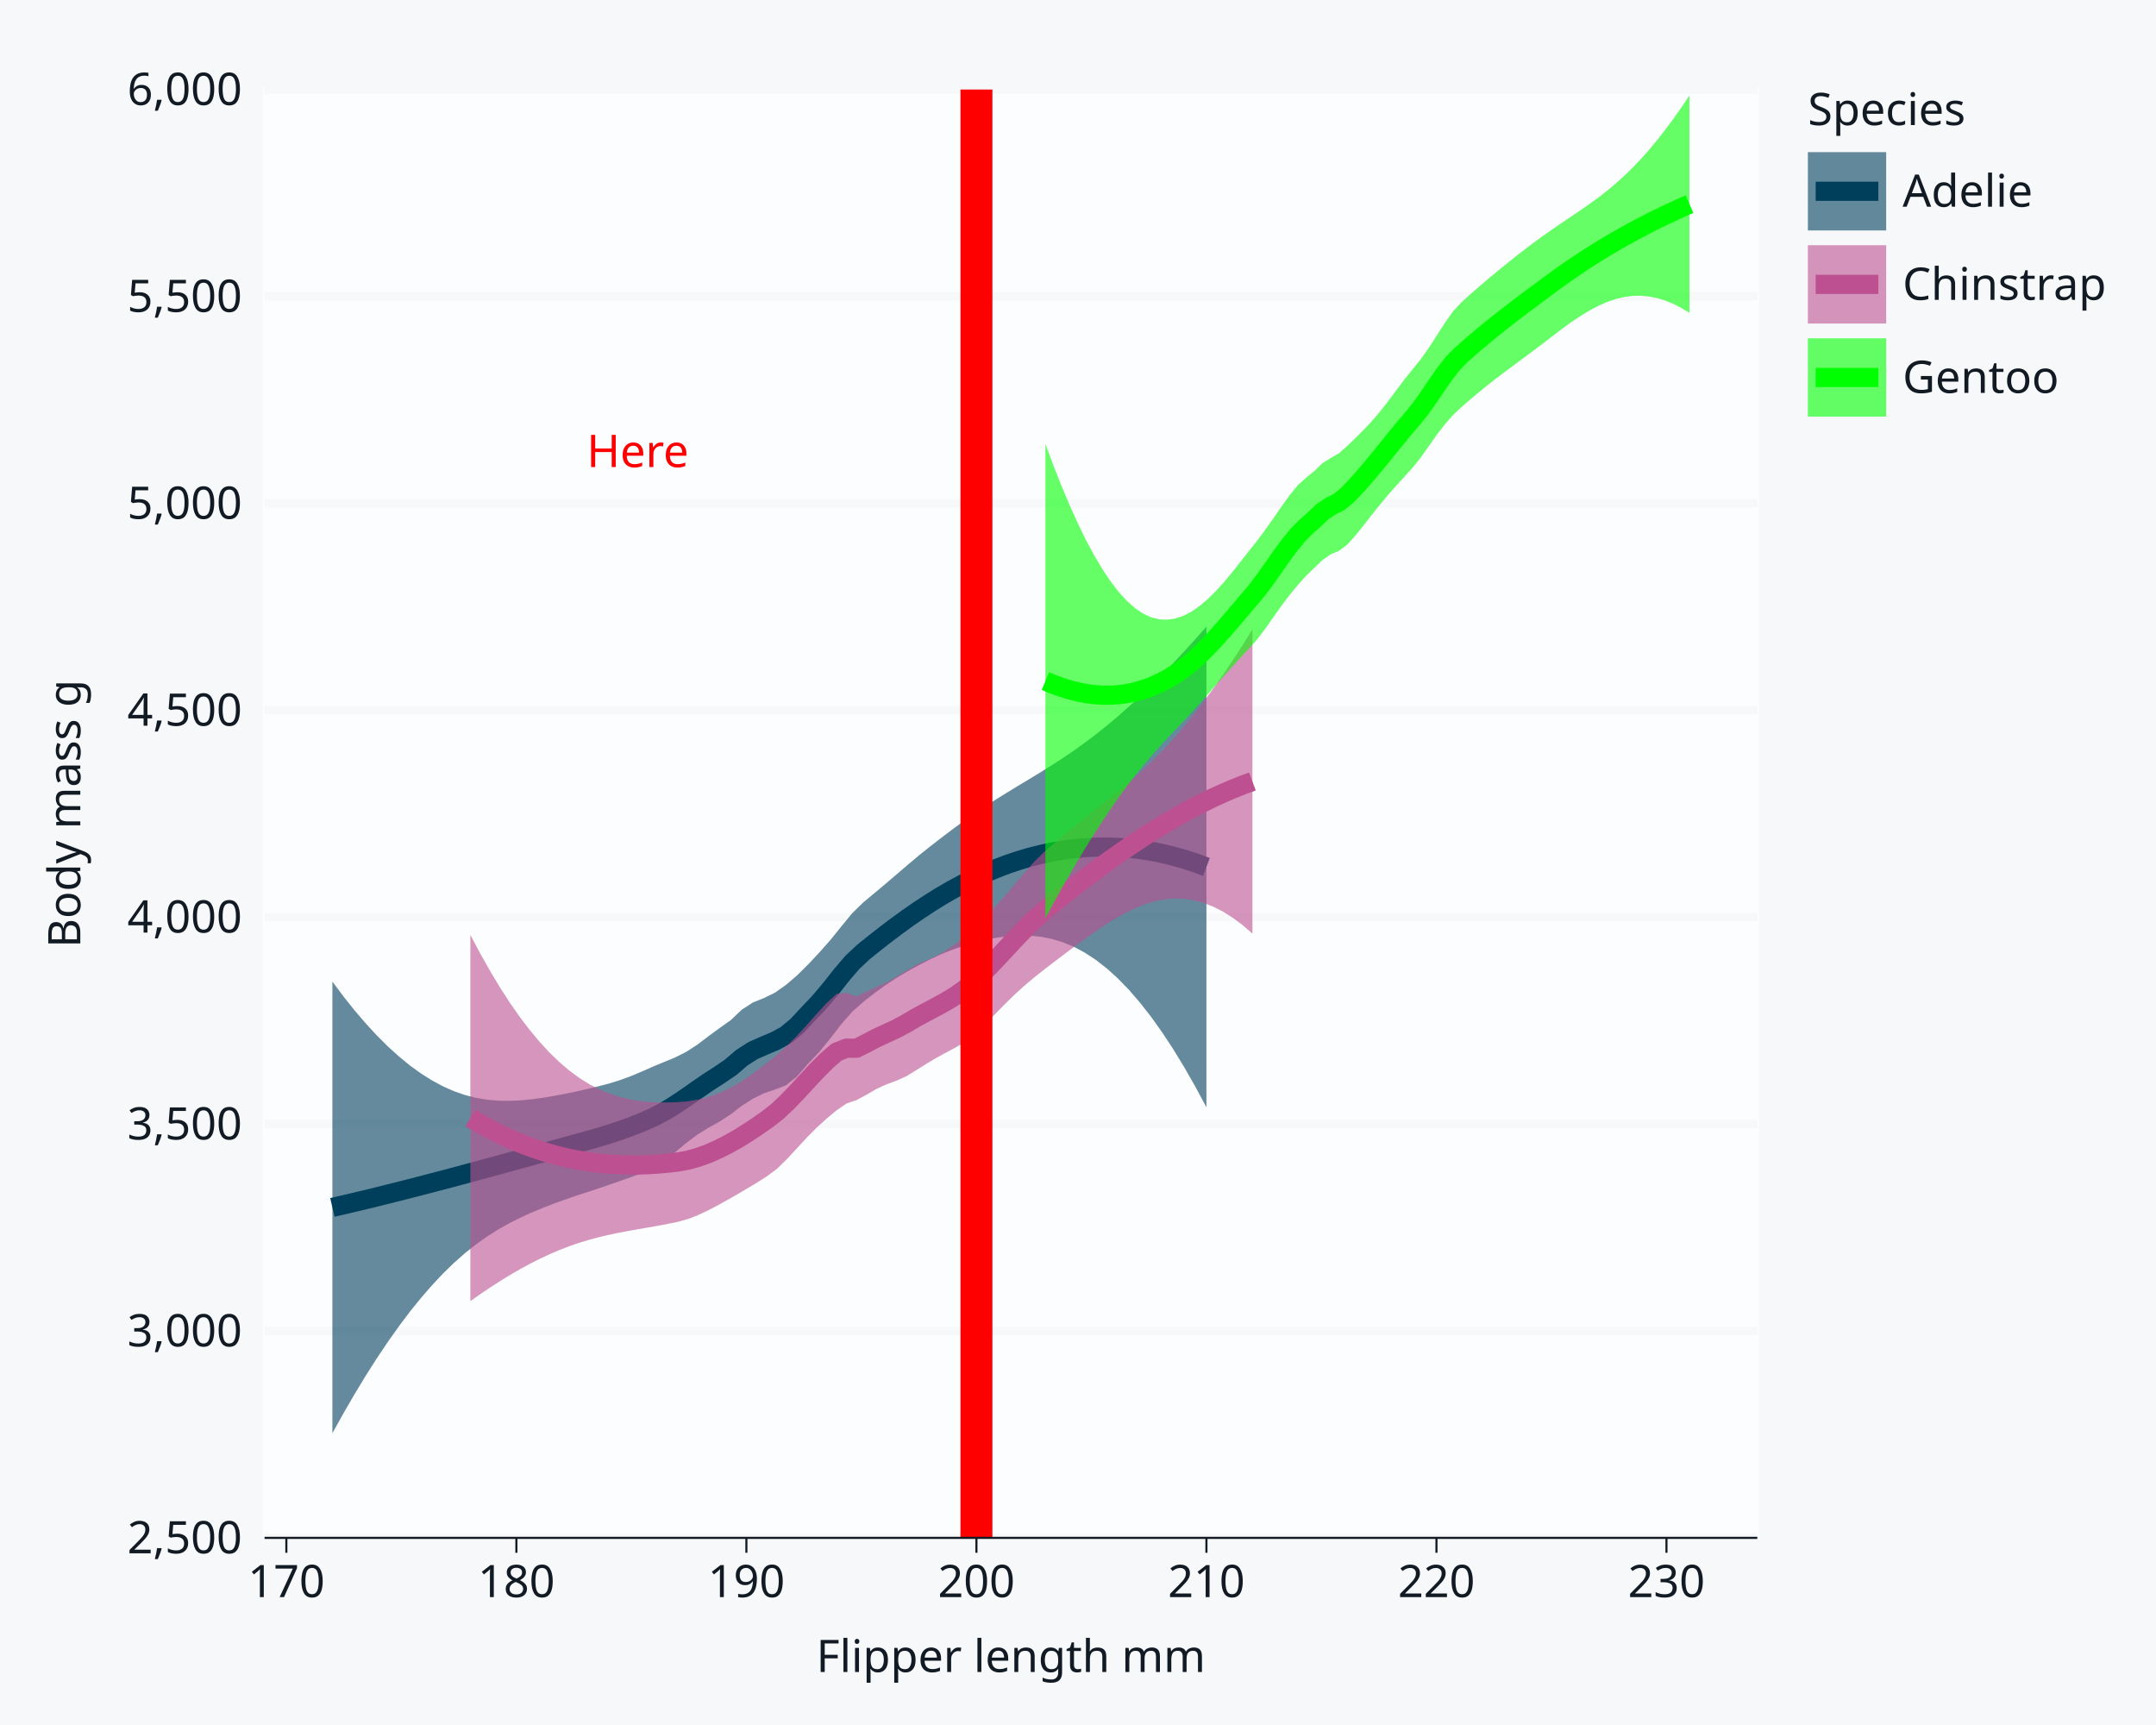
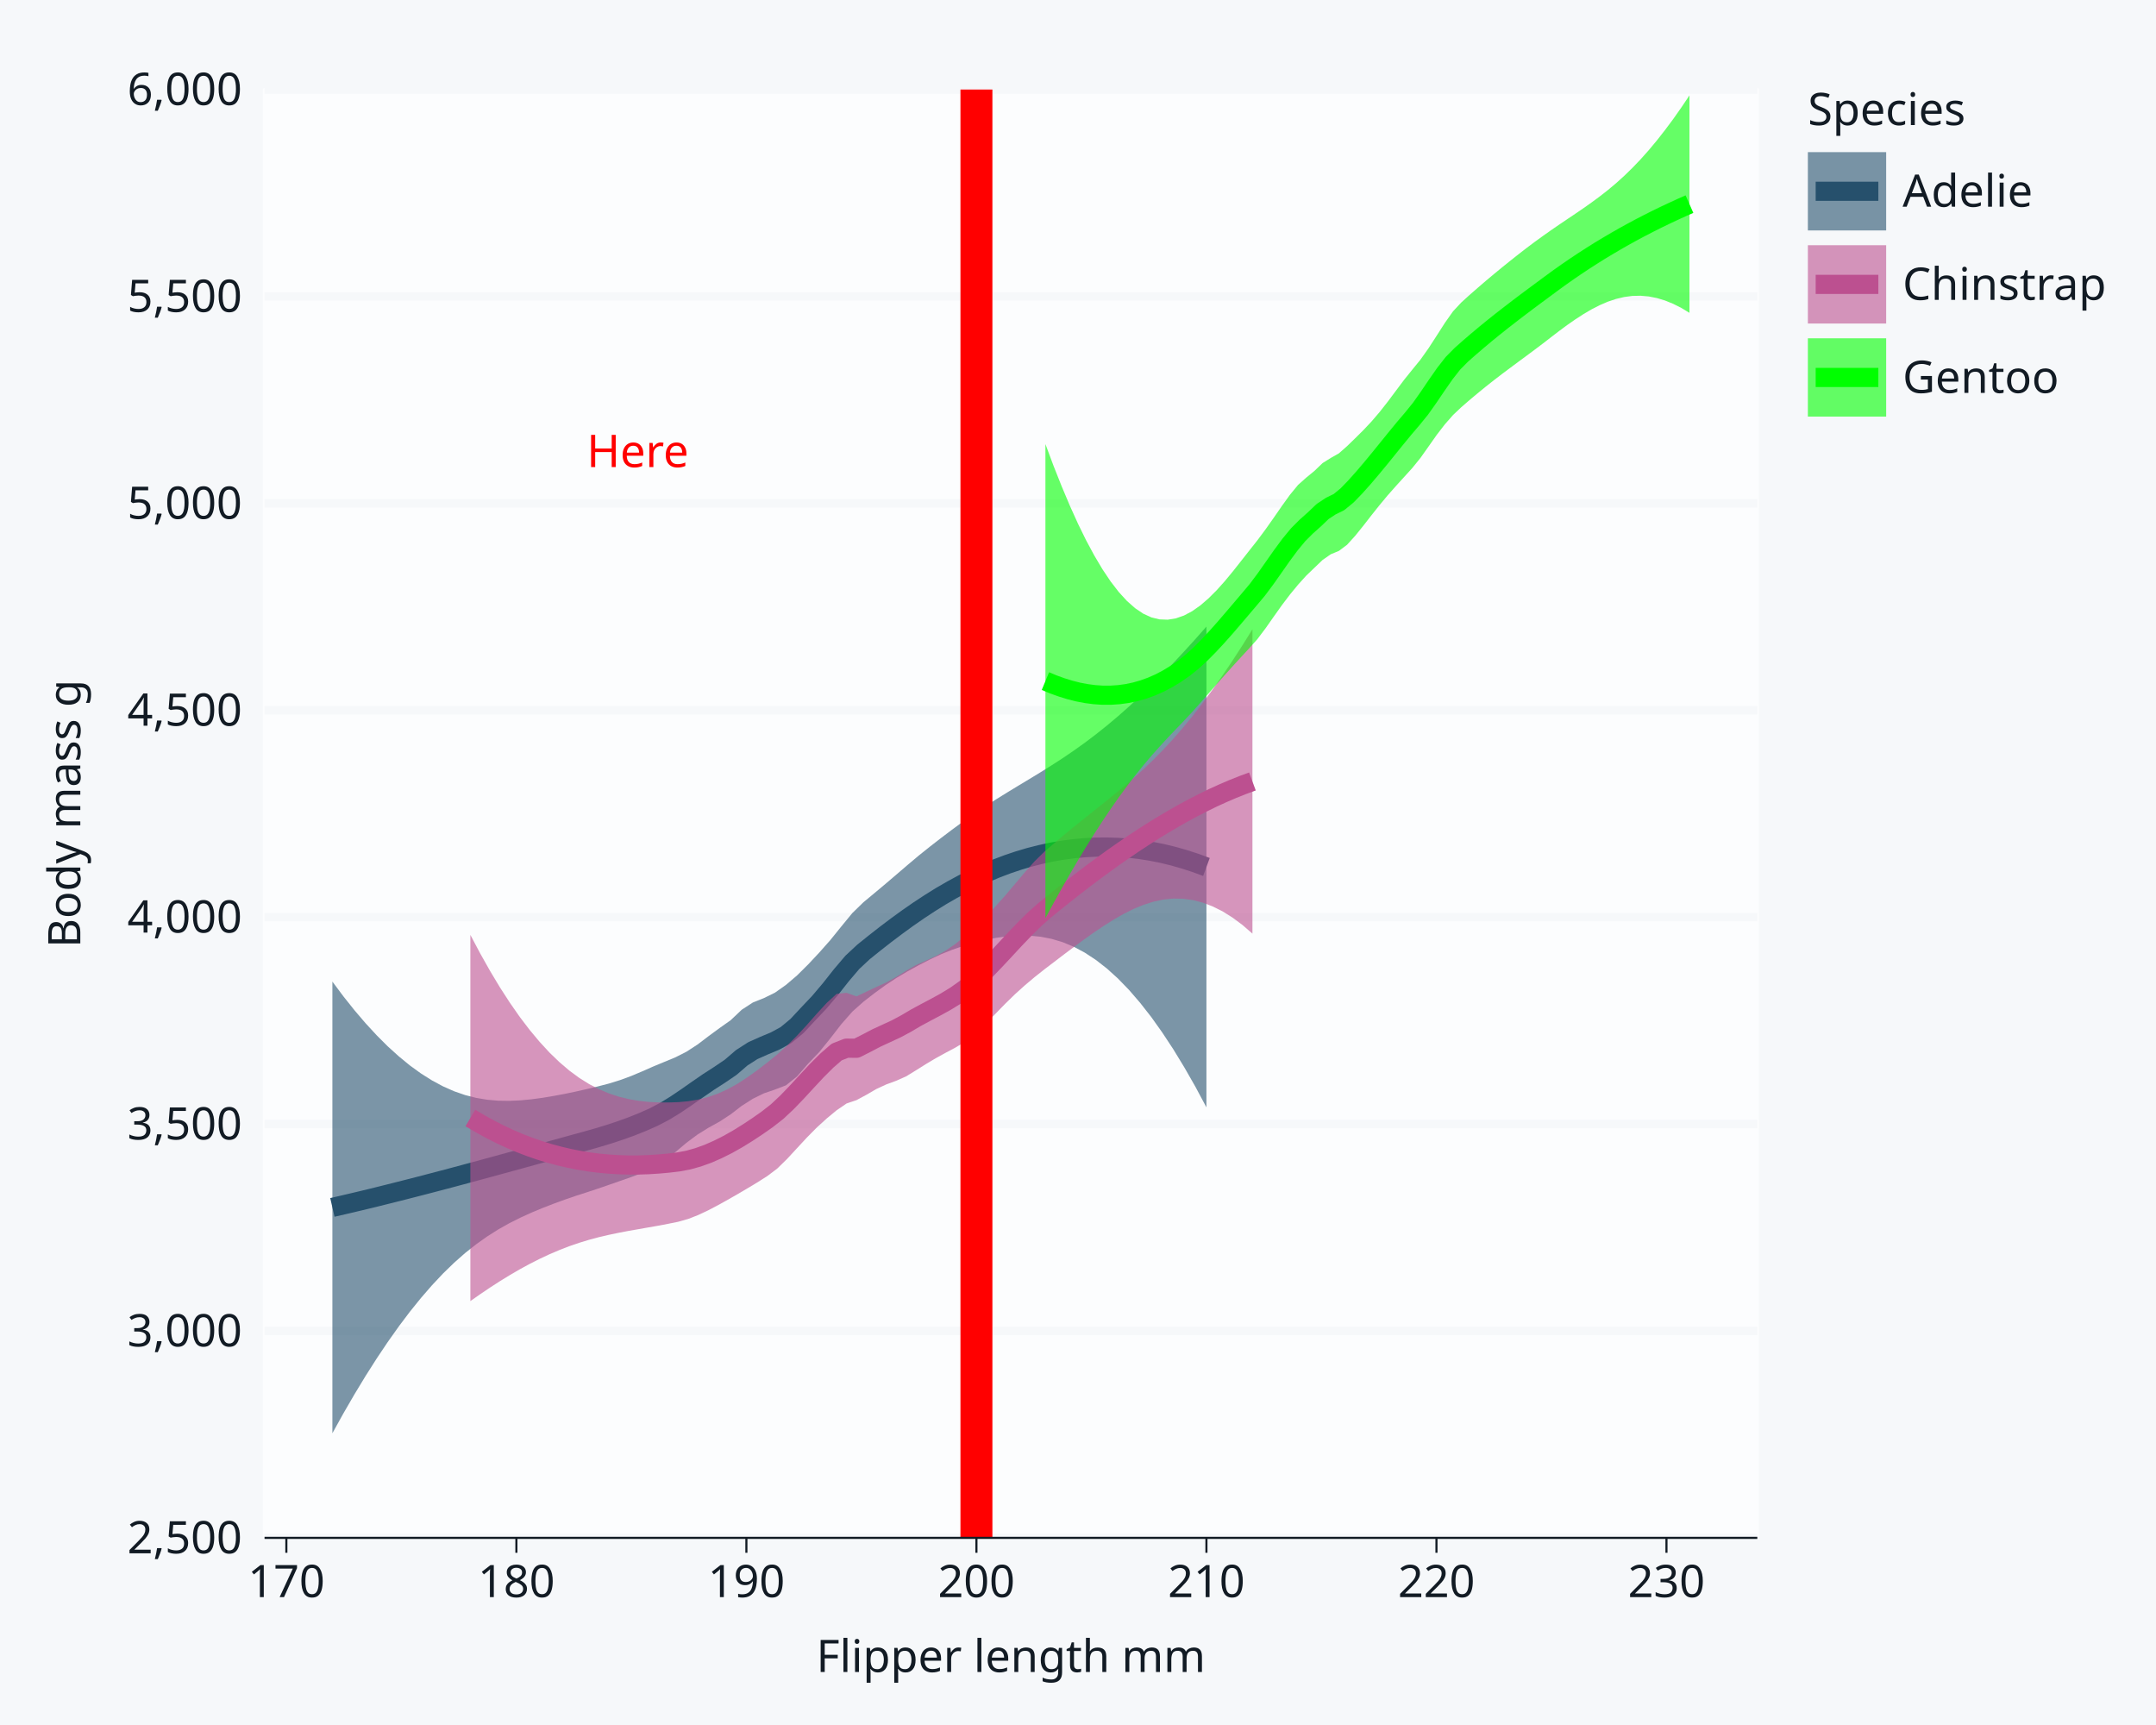
<svg xmlns="http://www.w3.org/2000/svg" class="svglite" data-engine-version="2.0" width="720.00pt" height="576.00pt" viewBox="0 0 720.00 576.00">
  <defs>
    <style type="text/css">
    .svglite line, .svglite polyline, .svglite polygon, .svglite path, .svglite rect, .svglite circle {
      fill: none;
      stroke: #000000;
      stroke-linecap: round;
      stroke-linejoin: round;
      stroke-miterlimit: 10.00;
    }
  </style>
  </defs>
  <rect width="100%" height="100%" style="stroke: none; fill: #FFFFFF;" />
  <defs>
    <clipPath id="cpMC4wMHw3MjAuMDB8MC4wMHw1NzYuMDA=">
      <rect x="0.00" y="0.00" width="720.00" height="576.00" />
    </clipPath>
  </defs>
  <g clip-path="url(#cpMC4wMHw3MjAuMDB8MC4wMHw1NzYuMDA=)">
    <rect x="0.00" y="0.00" width="720.00" height="576.00" style="stroke-width: 1.07; stroke: #F6F8FA; fill: #F6F8FA;" />
    <rect x="88.34" y="29.89" width="498.53" height="483.62" style="stroke-width: 1.07; stroke: #FCFDFE; fill: #FCFDFE;" />
    <polyline points="88.34,513.51 586.86,513.51 " style="stroke-width: 2.84; stroke: #F6F8FA; stroke-linecap: butt;" />
    <polyline points="88.34,444.42 586.86,444.42 " style="stroke-width: 2.84; stroke: #F6F8FA; stroke-linecap: butt;" />
    <polyline points="88.34,375.33 586.86,375.33 " style="stroke-width: 2.84; stroke: #F6F8FA; stroke-linecap: butt;" />
    <polyline points="88.34,306.24 586.86,306.24 " style="stroke-width: 2.84; stroke: #F6F8FA; stroke-linecap: butt;" />
    <polyline points="88.34,237.15 586.86,237.15 " style="stroke-width: 2.84; stroke: #F6F8FA; stroke-linecap: butt;" />
    <polyline points="88.34,168.07 586.86,168.07 " style="stroke-width: 2.84; stroke: #F6F8FA; stroke-linecap: butt;" />
    <polyline points="88.34,98.98 586.86,98.98 " style="stroke-width: 2.84; stroke: #F6F8FA; stroke-linecap: butt;" />
    <polyline points="88.34,29.89 586.86,29.89 " style="stroke-width: 2.84; stroke: #F6F8FA; stroke-linecap: butt;" />
-     <polygon points="111.00,327.76 114.69,332.71 118.39,337.35 122.08,341.67 125.78,345.68 129.47,349.37 133.17,352.72 136.86,355.75 140.56,358.43 144.25,360.76 147.94,362.74 151.64,364.38 155.33,365.66 159.03,366.60 162.72,367.22 166.42,367.54 170.11,367.59 173.81,367.42 177.50,367.07 181.20,366.57 184.89,365.95 188.59,365.26 192.28,364.49 195.98,363.65 199.67,362.77 203.37,361.81 207.06,360.66 210.76,359.30 214.45,357.75 218.15,356.12 221.84,354.59 225.54,353.06 229.23,351.19 232.93,348.79 236.62,345.99 240.32,343.27 244.01,340.66 247.71,337.16 251.40,334.76 255.10,333.28 258.79,331.47 262.49,328.86 266.18,325.71 269.88,322.04 273.57,318.10 277.27,313.93 280.96,309.36 284.66,304.86 288.35,301.27 292.05,298.20 295.74,295.11 299.43,291.96 303.13,288.79 306.82,285.68 310.52,282.72 314.21,279.86 317.91,277.06 321.60,274.35 325.30,271.75 328.99,269.27 332.69,266.89 336.38,264.60 340.08,262.35 343.77,260.13 347.47,257.88 351.16,255.57 354.86,253.18 358.55,250.67 362.25,248.03 365.94,245.24 369.64,242.29 373.33,239.19 377.03,235.92 380.72,232.51 384.42,228.95 388.11,225.25 391.81,221.42 395.50,217.47 399.20,213.40 402.89,209.23 402.89,369.76 399.20,362.86 395.50,356.39 391.81,350.34 388.11,344.72 384.42,339.54 380.72,334.82 377.03,330.54 373.33,326.73 369.64,323.39 365.94,320.51 362.25,318.09 358.55,316.12 354.86,314.60 351.16,313.49 347.47,312.78 343.77,312.42 340.08,312.39 336.38,312.65 332.69,313.15 328.99,313.87 325.30,314.79 321.60,315.89 317.91,317.17 314.21,318.66 310.52,320.40 306.82,322.30 303.13,324.32 299.43,326.51 295.74,328.94 292.05,331.62 288.35,334.49 284.66,337.78 280.96,341.98 277.27,346.75 273.57,351.32 269.88,355.16 266.18,359.43 262.49,362.40 258.79,363.82 255.10,365.08 251.40,366.90 247.71,369.25 244.01,372.09 240.32,374.51 236.62,376.55 232.93,378.84 229.23,381.60 225.54,384.71 221.84,387.71 218.15,390.01 214.45,391.65 210.76,393.05 207.06,394.34 203.37,395.63 199.67,396.90 195.98,398.12 192.28,399.31 188.59,400.58 184.89,401.93 181.20,403.36 177.50,404.90 173.81,406.58 170.11,408.43 166.42,410.51 162.72,412.85 159.03,415.47 155.33,418.40 151.64,421.66 147.94,425.25 144.25,429.18 140.56,433.44 136.86,438.02 133.17,442.92 129.47,448.14 125.78,453.65 122.08,459.46 118.39,465.55 114.69,471.93 111.00,478.58 " style="stroke-width: 0.00; stroke: none; stroke-linecap: butt; fill: #003F5C; fill-opacity: 0.60;" />
+     <polygon points="111.00,327.76 114.69,332.71 118.39,337.35 122.08,341.67 125.78,345.68 129.47,349.37 133.17,352.72 136.86,355.75 140.56,358.43 144.25,360.76 147.94,362.74 151.64,364.38 155.33,365.66 159.03,366.60 162.72,367.22 166.42,367.54 170.11,367.59 173.81,367.42 177.50,367.07 181.20,366.57 184.89,365.95 188.59,365.26 192.28,364.49 195.98,363.65 199.67,362.77 203.37,361.81 207.06,360.66 210.76,359.30 214.45,357.75 218.15,356.12 221.84,354.59 225.54,353.06 229.23,351.19 232.93,348.79 236.62,345.99 240.32,343.27 244.01,340.66 247.71,337.16 251.40,334.76 255.10,333.28 258.79,331.47 262.49,328.86 266.18,325.71 269.88,322.04 273.57,318.10 277.27,313.93 280.96,309.36 284.66,304.86 288.35,301.27 292.05,298.20 295.74,295.11 299.43,291.96 303.13,288.79 306.82,285.68 310.52,282.72 314.21,279.86 317.91,277.06 321.60,274.35 325.30,271.75 328.99,269.27 332.69,266.89 336.38,264.60 340.08,262.35 343.77,260.13 347.47,257.88 351.16,255.57 354.86,253.18 358.55,250.67 362.25,248.03 365.94,245.24 369.64,242.29 373.33,239.19 377.03,235.92 380.72,232.51 384.42,228.95 388.11,225.25 391.81,221.42 395.50,217.47 399.20,213.40 402.89,209.23 402.89,369.76 399.20,362.86 395.50,356.39 391.81,350.34 388.11,344.72 384.42,339.54 380.72,334.82 377.03,330.54 373.33,326.73 369.64,323.39 365.94,320.51 362.25,318.09 358.55,316.12 354.86,314.60 351.16,313.49 347.47,312.78 343.77,312.42 340.08,312.39 336.38,312.65 332.69,313.15 328.99,313.87 325.30,314.79 321.60,315.89 317.91,317.17 314.21,318.66 310.52,320.40 306.82,322.30 303.13,324.32 299.43,326.51 295.74,328.94 292.05,331.62 288.35,334.49 284.66,337.78 280.96,341.98 277.27,346.75 273.57,351.32 269.88,355.16 266.18,359.43 262.49,362.40 258.79,363.82 255.10,365.08 251.40,366.90 247.71,369.25 244.01,372.09 240.32,374.51 236.62,376.55 232.93,378.84 229.23,381.60 225.54,384.71 221.84,387.71 218.15,390.01 214.45,391.65 210.76,393.05 207.06,394.34 203.37,395.63 199.67,396.90 195.98,398.12 192.28,399.31 188.59,400.58 184.89,401.93 181.20,403.36 177.50,404.90 173.81,406.58 170.11,408.43 166.42,410.51 162.72,412.85 159.03,415.47 155.33,418.40 151.64,421.66 147.94,425.25 144.25,429.18 140.56,433.44 136.86,438.02 133.17,442.92 129.47,448.14 125.78,453.65 122.08,459.46 118.39,465.55 114.69,471.93 111.00,478.58 " style="stroke-width: 0.00; stroke: none; stroke-linecap: butt; fill: #26506C; fill-opacity: 0.60;" />
    <polyline points="111.00,327.76 114.69,332.71 118.39,337.35 122.08,341.67 125.78,345.68 129.47,349.37 133.17,352.72 136.86,355.75 140.56,358.43 144.25,360.76 147.94,362.74 151.64,364.38 155.33,365.66 159.03,366.60 162.72,367.22 166.42,367.54 170.11,367.59 173.81,367.42 177.50,367.07 181.20,366.57 184.89,365.95 188.59,365.26 192.28,364.49 195.98,363.65 199.67,362.77 203.37,361.81 207.06,360.66 210.76,359.30 214.45,357.75 218.15,356.12 221.84,354.59 225.54,353.06 229.23,351.19 232.93,348.79 236.62,345.99 240.32,343.27 244.01,340.66 247.71,337.16 251.40,334.76 255.10,333.28 258.79,331.47 262.49,328.86 266.18,325.71 269.88,322.04 273.57,318.10 277.27,313.93 280.96,309.36 284.66,304.86 288.35,301.27 292.05,298.20 295.74,295.11 299.43,291.96 303.13,288.79 306.82,285.68 310.52,282.72 314.21,279.86 317.91,277.06 321.60,274.35 325.30,271.75 328.99,269.27 332.69,266.89 336.38,264.60 340.08,262.35 343.77,260.13 347.47,257.88 351.16,255.57 354.86,253.18 358.55,250.67 362.25,248.03 365.94,245.24 369.64,242.29 373.33,239.19 377.03,235.92 380.72,232.51 384.42,228.95 388.11,225.25 391.81,221.42 395.50,217.47 399.20,213.40 402.89,209.23 " style="stroke-width: 6.40; stroke: none; stroke-linecap: butt;" />
    <polyline points="402.89,369.76 399.20,362.86 395.50,356.39 391.81,350.34 388.11,344.72 384.42,339.54 380.72,334.82 377.03,330.54 373.33,326.73 369.64,323.39 365.94,320.51 362.25,318.09 358.55,316.12 354.86,314.60 351.16,313.49 347.47,312.78 343.77,312.42 340.08,312.39 336.38,312.65 332.69,313.15 328.99,313.87 325.30,314.79 321.60,315.89 317.91,317.17 314.21,318.66 310.52,320.40 306.82,322.30 303.13,324.32 299.43,326.51 295.74,328.94 292.05,331.62 288.35,334.49 284.66,337.78 280.96,341.98 277.27,346.75 273.57,351.32 269.88,355.16 266.18,359.43 262.49,362.40 258.79,363.82 255.10,365.08 251.40,366.90 247.71,369.25 244.01,372.09 240.32,374.51 236.62,376.55 232.93,378.84 229.23,381.60 225.54,384.71 221.84,387.71 218.15,390.01 214.45,391.65 210.76,393.05 207.06,394.34 203.37,395.63 199.67,396.90 195.98,398.12 192.28,399.31 188.59,400.58 184.89,401.93 181.20,403.36 177.50,404.90 173.81,406.58 170.11,408.43 166.42,410.51 162.72,412.85 159.03,415.47 155.33,418.40 151.64,421.66 147.94,425.25 144.25,429.18 140.56,433.44 136.86,438.02 133.17,442.92 129.47,448.14 125.78,453.65 122.08,459.46 118.39,465.55 114.69,471.93 111.00,478.58 " style="stroke-width: 6.40; stroke: none; stroke-linecap: butt;" />
-     <polyline points="111.00,403.17 114.69,402.32 118.39,401.45 122.08,400.57 125.78,399.67 129.47,398.75 133.17,397.82 136.86,396.88 140.56,395.93 144.25,394.97 147.94,394.00 151.64,393.02 155.33,392.03 159.03,391.03 162.72,390.03 166.42,389.02 170.11,388.01 173.81,387.00 177.50,385.98 181.20,384.96 184.89,383.94 188.59,382.92 192.28,381.90 195.98,380.89 199.67,379.84 203.37,378.72 207.06,377.50 210.76,376.17 214.45,374.70 218.15,373.07 221.84,371.15 225.54,368.89 229.23,366.40 232.93,363.81 236.62,361.27 240.32,358.89 244.01,356.38 247.71,353.20 251.40,350.83 255.10,349.18 258.79,347.64 262.49,345.63 266.18,342.57 269.88,338.60 273.57,334.71 277.27,330.34 280.96,325.67 284.66,321.32 288.35,317.88 292.05,314.91 295.74,312.02 299.43,309.24 303.13,306.55 306.82,303.99 310.52,301.56 314.21,299.26 317.91,297.12 321.60,295.12 325.30,293.27 328.99,291.57 332.69,290.02 336.38,288.62 340.08,287.37 343.77,286.27 347.47,285.33 351.16,284.53 354.86,283.89 358.55,283.40 362.25,283.06 365.94,282.87 369.64,282.84 373.33,282.96 377.03,283.23 380.72,283.66 384.42,284.25 388.11,284.98 391.81,285.88 395.50,286.93 399.20,288.13 402.89,289.49 " style="stroke-width: 6.40; stroke: #003F5C; stroke-linecap: butt;" />
+     <polyline points="111.00,403.17 114.69,402.32 118.39,401.45 122.08,400.57 125.78,399.67 129.47,398.75 133.17,397.82 136.86,396.88 140.56,395.93 144.25,394.97 147.94,394.00 151.64,393.02 155.33,392.03 159.03,391.03 162.72,390.03 166.42,389.02 170.11,388.01 173.81,387.00 177.50,385.98 181.20,384.96 184.89,383.94 188.59,382.92 192.28,381.90 195.98,380.89 199.67,379.84 203.37,378.72 207.06,377.50 210.76,376.17 214.45,374.70 218.15,373.07 221.84,371.15 225.54,368.89 229.23,366.40 232.93,363.81 236.62,361.27 240.32,358.89 244.01,356.38 247.71,353.20 251.40,350.83 255.10,349.18 258.79,347.64 262.49,345.63 266.18,342.57 269.88,338.60 273.57,334.71 277.27,330.34 280.96,325.67 284.66,321.32 288.35,317.88 292.05,314.91 295.74,312.02 299.43,309.24 303.13,306.55 306.82,303.99 310.52,301.56 314.21,299.26 317.91,297.12 321.60,295.12 325.30,293.27 328.99,291.57 332.69,290.02 336.38,288.62 340.08,287.37 343.77,286.27 347.47,285.33 351.16,284.53 354.86,283.89 358.55,283.40 362.25,283.06 365.94,282.87 369.64,282.84 373.33,282.96 377.03,283.23 380.72,283.66 384.42,284.25 388.11,284.98 391.81,285.88 395.50,286.93 399.20,288.13 402.89,289.49 " style="stroke-width: 6.40; stroke: #26506C; stroke-linecap: butt;" />
    <polygon points="157.08,312.17 160.39,318.41 163.70,324.28 167.00,329.77 170.31,334.88 173.61,339.61 176.92,343.95 180.23,347.91 183.53,351.49 186.84,354.68 190.14,357.49 193.45,359.93 196.76,362.00 200.06,363.72 203.37,365.11 206.67,366.20 209.98,367.01 213.29,367.58 216.59,367.94 219.90,368.11 223.20,368.13 226.51,368.02 229.82,367.72 233.12,367.17 236.43,366.33 239.73,365.18 243.04,363.68 246.35,361.84 249.65,359.69 252.96,357.31 256.26,354.78 259.57,352.10 262.87,349.12 266.18,345.81 269.49,342.21 272.79,338.47 276.10,334.87 279.40,331.86 282.71,331.51 286.02,332.71 289.32,331.14 292.63,329.59 295.93,328.08 299.24,326.25 302.55,324.16 305.85,322.28 309.16,320.78 312.46,319.27 315.77,317.45 319.08,315.18 322.38,312.49 325.69,309.49 328.99,306.27 332.30,302.82 335.61,299.12 338.91,295.23 342.22,291.31 345.52,287.59 348.83,284.34 352.14,281.49 355.44,278.71 358.75,276.00 362.05,273.34 365.36,270.70 368.67,268.07 371.97,265.39 375.28,262.66 378.58,259.81 381.89,256.82 385.19,253.66 388.50,250.30 391.81,246.73 395.11,242.92 398.42,238.89 401.72,234.63 405.03,230.14 408.34,225.44 411.64,220.54 414.95,215.43 418.25,210.14 418.25,311.74 414.95,308.88 411.64,306.42 408.34,304.35 405.03,302.69 401.72,301.42 398.42,300.56 395.11,300.10 391.81,300.04 388.50,300.37 385.19,301.08 381.89,302.13 378.58,303.50 375.28,305.14 371.97,307.03 368.67,309.11 365.36,311.34 362.05,313.69 358.75,316.12 355.44,318.60 352.14,321.12 348.83,323.64 345.52,326.26 342.22,329.04 338.91,332.03 335.61,335.25 332.30,338.65 328.99,342.06 325.69,345.27 322.38,347.82 319.08,349.79 315.77,351.55 312.46,353.37 309.16,355.34 305.85,357.42 302.55,359.44 299.24,360.90 295.93,362.12 292.63,363.65 289.32,365.58 286.02,367.35 282.71,368.47 279.40,370.73 276.10,373.46 272.79,376.47 269.49,379.81 266.18,383.38 262.87,386.96 259.57,390.19 256.26,392.69 252.96,394.79 249.65,396.78 246.35,398.72 243.04,400.61 239.73,402.45 236.43,404.18 233.12,405.73 229.82,407.02 226.51,407.96 223.20,408.63 219.90,409.26 216.59,409.84 213.29,410.42 209.98,411.00 206.67,411.63 203.37,412.32 200.06,413.09 196.76,413.97 193.45,414.98 190.14,416.11 186.84,417.39 183.53,418.80 180.23,420.34 176.92,422.02 173.61,423.82 170.31,425.74 167.00,427.77 163.70,429.90 160.39,432.13 157.08,434.45 " style="stroke-width: 0.00; stroke: none; stroke-linecap: butt; fill: #BC5090; fill-opacity: 0.60;" />
    <polyline points="157.08,312.17 160.39,318.41 163.70,324.28 167.00,329.77 170.31,334.88 173.61,339.61 176.92,343.95 180.23,347.91 183.53,351.49 186.84,354.68 190.14,357.49 193.45,359.93 196.76,362.00 200.06,363.72 203.37,365.11 206.67,366.20 209.98,367.01 213.29,367.58 216.59,367.94 219.90,368.11 223.20,368.13 226.51,368.02 229.82,367.72 233.12,367.17 236.43,366.33 239.73,365.18 243.04,363.68 246.35,361.84 249.65,359.69 252.96,357.31 256.26,354.78 259.57,352.10 262.87,349.12 266.18,345.81 269.49,342.21 272.79,338.47 276.10,334.87 279.40,331.86 282.71,331.51 286.02,332.71 289.32,331.14 292.63,329.59 295.93,328.08 299.24,326.25 302.55,324.16 305.85,322.28 309.16,320.78 312.46,319.27 315.77,317.45 319.08,315.18 322.38,312.49 325.69,309.49 328.99,306.27 332.30,302.82 335.61,299.12 338.91,295.23 342.22,291.31 345.52,287.59 348.83,284.34 352.14,281.49 355.44,278.71 358.75,276.00 362.05,273.34 365.36,270.70 368.67,268.07 371.97,265.39 375.28,262.66 378.58,259.81 381.89,256.82 385.19,253.66 388.50,250.30 391.81,246.73 395.11,242.92 398.42,238.89 401.72,234.63 405.03,230.14 408.34,225.44 411.64,220.54 414.95,215.43 418.25,210.14 " style="stroke-width: 6.40; stroke: none; stroke-linecap: butt;" />
    <polyline points="418.25,311.74 414.95,308.88 411.64,306.42 408.34,304.35 405.03,302.69 401.72,301.42 398.42,300.56 395.11,300.10 391.81,300.04 388.50,300.37 385.19,301.08 381.89,302.13 378.58,303.50 375.28,305.14 371.97,307.03 368.67,309.11 365.36,311.34 362.05,313.69 358.75,316.12 355.44,318.60 352.14,321.12 348.83,323.64 345.52,326.26 342.22,329.04 338.91,332.03 335.61,335.25 332.30,338.65 328.99,342.06 325.69,345.27 322.38,347.82 319.08,349.79 315.77,351.55 312.46,353.37 309.16,355.34 305.85,357.42 302.55,359.44 299.24,360.90 295.93,362.12 292.63,363.65 289.32,365.58 286.02,367.35 282.71,368.47 279.40,370.73 276.10,373.46 272.79,376.47 269.49,379.81 266.18,383.38 262.87,386.96 259.57,390.19 256.26,392.69 252.96,394.79 249.65,396.78 246.35,398.72 243.04,400.61 239.73,402.45 236.43,404.18 233.12,405.73 229.82,407.02 226.51,407.96 223.20,408.63 219.90,409.26 216.59,409.84 213.29,410.42 209.98,411.00 206.67,411.63 203.37,412.32 200.06,413.09 196.76,413.97 193.45,414.98 190.14,416.11 186.84,417.39 183.53,418.80 180.23,420.34 176.92,422.02 173.61,423.82 170.31,425.74 167.00,427.77 163.70,429.90 160.39,432.13 157.08,434.45 " style="stroke-width: 6.40; stroke: none; stroke-linecap: butt;" />
    <polyline points="157.08,373.31 160.39,375.27 163.70,377.09 167.00,378.77 170.31,380.31 173.61,381.71 176.92,382.98 180.23,384.13 183.53,385.14 186.84,386.03 190.14,386.80 193.45,387.45 196.76,387.99 200.06,388.41 203.37,388.71 206.67,388.91 209.98,389.01 213.29,389.00 216.59,388.89 219.90,388.68 223.20,388.38 226.51,387.99 229.82,387.37 233.12,386.45 236.43,385.26 239.73,383.81 243.04,382.15 246.35,380.28 249.65,378.24 252.96,376.05 256.26,373.73 259.57,371.14 262.87,368.04 266.18,364.60 269.49,361.01 272.79,357.47 276.10,354.17 279.40,351.29 282.71,349.99 286.02,350.03 289.32,348.36 292.63,346.62 295.93,345.10 299.24,343.57 302.55,341.80 305.85,339.85 309.16,338.06 312.46,336.32 315.77,334.50 319.08,332.48 322.38,330.15 325.69,327.38 328.99,324.17 332.30,320.73 335.61,317.19 338.91,313.63 342.22,310.18 345.52,306.93 348.83,303.99 352.14,301.30 355.44,298.66 358.75,296.06 362.05,293.51 365.36,291.02 368.67,288.59 371.97,286.21 375.28,283.90 378.58,281.65 381.89,279.48 385.19,277.37 388.50,275.34 391.81,273.39 395.11,271.51 398.42,269.73 401.72,268.03 405.03,266.41 408.34,264.90 411.64,263.48 414.95,262.16 418.25,260.94 " style="stroke-width: 6.40; stroke: #BC5090; stroke-linecap: butt;" />
    <polygon points="349.12,148.29 351.84,155.57 354.57,162.44 357.29,168.89 360.01,174.90 362.73,180.45 365.46,185.52 368.18,190.10 370.90,194.16 373.62,197.69 376.35,200.67 379.07,203.08 381.79,204.91 384.51,206.16 387.24,206.82 389.96,206.92 392.68,206.48 395.40,205.53 398.13,204.08 400.85,202.16 403.57,199.82 406.29,197.11 409.02,194.06 411.74,190.77 414.46,187.33 417.18,183.87 419.91,180.42 422.63,176.76 425.35,172.91 428.07,168.98 430.80,165.19 433.52,161.89 436.24,159.47 438.96,157.24 441.69,154.62 444.41,152.92 447.13,151.38 449.86,148.97 452.58,146.33 455.30,143.63 458.02,140.74 460.75,137.55 463.47,134.09 466.19,130.45 468.91,126.82 471.64,123.43 474.36,120.10 477.08,116.26 479.80,112.06 482.53,107.80 485.25,103.95 487.97,101.03 490.69,98.56 493.42,96.17 496.14,93.83 498.86,91.55 501.58,89.31 504.31,87.11 507.03,84.96 509.75,82.85 512.47,80.81 515.20,78.83 517.92,76.91 520.64,75.04 523.36,73.20 526.09,71.37 528.81,69.51 531.53,67.59 534.25,65.58 536.98,63.45 539.70,61.17 542.42,58.71 545.14,56.06 547.87,53.21 550.59,50.16 553.31,46.90 556.03,43.43 558.76,39.77 561.48,35.90 564.20,31.85 564.20,104.46 561.48,102.82 558.76,101.45 556.03,100.34 553.31,99.52 550.59,98.99 547.87,98.75 545.14,98.81 542.42,99.17 539.70,99.81 536.98,100.72 534.25,101.89 531.53,103.28 528.81,104.88 526.09,106.64 523.36,108.54 520.64,110.55 517.92,112.64 515.20,114.74 512.47,116.80 509.75,118.82 507.03,120.83 504.31,122.85 501.58,124.89 498.86,126.98 496.14,129.13 493.42,131.35 490.69,133.64 487.97,136.00 485.25,138.58 482.53,141.67 479.80,145.21 477.08,149.07 474.36,152.91 471.64,156.27 468.91,159.28 466.19,162.27 463.47,165.34 460.75,168.60 458.02,172.03 455.30,175.53 452.58,178.90 449.86,181.90 447.13,183.95 444.41,185.08 441.69,186.97 438.96,189.58 436.24,192.19 433.52,195.20 430.80,198.50 428.07,202.10 425.35,205.93 422.63,209.80 419.91,213.41 417.18,216.47 414.46,219.40 411.74,222.37 409.02,225.40 406.29,228.48 403.57,231.60 400.85,234.71 398.13,237.75 395.40,240.67 392.68,243.50 389.96,246.36 387.24,249.31 384.51,252.38 381.79,255.59 379.07,258.97 376.35,262.52 373.62,266.24 370.90,270.13 368.18,274.18 365.46,278.38 362.73,282.74 360.01,287.24 357.29,291.88 354.57,296.65 351.84,301.55 349.12,306.57 " style="stroke-width: 0.00; stroke: none; stroke-linecap: butt; fill: #00FF00; fill-opacity: 0.60;" />
    <polyline points="349.12,148.29 351.84,155.57 354.57,162.44 357.29,168.89 360.01,174.90 362.73,180.45 365.46,185.52 368.18,190.10 370.90,194.16 373.62,197.69 376.35,200.67 379.07,203.08 381.79,204.91 384.51,206.16 387.24,206.82 389.96,206.92 392.68,206.48 395.40,205.53 398.13,204.08 400.85,202.16 403.57,199.82 406.29,197.11 409.02,194.06 411.74,190.77 414.46,187.33 417.18,183.87 419.91,180.42 422.63,176.76 425.35,172.91 428.07,168.98 430.80,165.19 433.52,161.89 436.24,159.47 438.96,157.24 441.69,154.62 444.41,152.92 447.13,151.38 449.86,148.97 452.58,146.33 455.30,143.63 458.02,140.74 460.75,137.55 463.47,134.09 466.19,130.45 468.91,126.82 471.64,123.43 474.36,120.10 477.08,116.26 479.80,112.06 482.53,107.80 485.25,103.95 487.97,101.03 490.69,98.56 493.42,96.17 496.14,93.83 498.86,91.55 501.58,89.31 504.31,87.11 507.03,84.96 509.75,82.85 512.47,80.81 515.20,78.83 517.92,76.91 520.64,75.04 523.36,73.20 526.09,71.37 528.81,69.51 531.53,67.59 534.25,65.58 536.98,63.45 539.70,61.17 542.42,58.71 545.14,56.06 547.87,53.21 550.59,50.16 553.31,46.90 556.03,43.43 558.76,39.77 561.48,35.90 564.20,31.85 " style="stroke-width: 6.40; stroke: none; stroke-linecap: butt;" />
    <polyline points="564.20,104.46 561.48,102.82 558.76,101.45 556.03,100.34 553.31,99.52 550.59,98.99 547.87,98.75 545.14,98.81 542.42,99.17 539.70,99.81 536.98,100.72 534.25,101.89 531.53,103.28 528.81,104.88 526.09,106.64 523.36,108.54 520.64,110.55 517.92,112.64 515.20,114.74 512.47,116.80 509.75,118.82 507.03,120.83 504.31,122.85 501.58,124.89 498.86,126.98 496.14,129.13 493.42,131.35 490.69,133.64 487.97,136.00 485.25,138.58 482.53,141.67 479.80,145.21 477.08,149.07 474.36,152.91 471.64,156.27 468.91,159.28 466.19,162.27 463.47,165.34 460.75,168.60 458.02,172.03 455.30,175.53 452.58,178.90 449.86,181.90 447.13,183.95 444.41,185.08 441.69,186.97 438.96,189.58 436.24,192.19 433.52,195.20 430.80,198.50 428.07,202.10 425.35,205.93 422.63,209.80 419.91,213.41 417.18,216.47 414.46,219.40 411.74,222.37 409.02,225.40 406.29,228.48 403.57,231.60 400.85,234.71 398.13,237.75 395.40,240.67 392.68,243.50 389.96,246.36 387.24,249.31 384.51,252.38 381.79,255.59 379.07,258.97 376.35,262.52 373.62,266.24 370.90,270.13 368.18,274.18 365.46,278.38 362.73,282.74 360.01,287.24 357.29,291.88 354.57,296.65 351.84,301.55 349.12,306.57 " style="stroke-width: 6.40; stroke: none; stroke-linecap: butt;" />
    <polyline points="349.12,227.43 351.84,228.56 354.57,229.54 357.29,230.38 360.01,231.07 362.73,231.59 365.46,231.95 368.18,232.14 370.90,232.14 373.62,231.96 376.35,231.59 379.07,231.02 381.79,230.25 384.51,229.27 387.24,228.07 389.96,226.64 392.68,224.99 395.40,223.10 398.13,220.92 400.85,218.44 403.57,215.71 406.29,212.79 409.02,209.73 411.74,206.57 414.46,203.37 417.18,200.17 419.91,196.92 422.63,193.28 425.35,189.42 428.07,185.54 430.80,181.85 433.52,178.55 436.24,175.83 438.96,173.41 441.69,170.80 444.41,169.00 447.13,167.67 449.86,165.43 452.58,162.62 455.30,159.58 458.02,156.38 460.75,153.08 463.47,149.72 466.19,146.36 468.91,143.05 471.64,139.85 474.36,136.50 477.08,132.66 479.80,128.64 482.53,124.73 485.25,121.26 487.97,118.51 490.69,116.10 493.42,113.76 496.14,111.48 498.86,109.27 501.58,107.10 504.31,104.98 507.03,102.89 509.75,100.84 512.47,98.81 515.20,96.79 517.92,94.78 520.64,92.79 523.36,90.87 526.09,89.00 528.81,87.19 531.53,85.44 534.25,83.73 536.98,82.09 539.70,80.49 542.42,78.94 545.14,77.44 547.87,75.98 550.59,74.58 553.31,73.21 556.03,71.89 558.76,70.61 561.48,69.36 564.20,68.16 " style="stroke-width: 6.40; stroke: #00FF00; stroke-linecap: butt;" />
    <line x1="326.08" y1="513.51" x2="326.08" y2="29.89" style="stroke-width: 10.67; stroke: #FF0000; stroke-linecap: butt;" />
    <text x="212.97" y="155.97" text-anchor="middle" style="font-size: 15.05px; fill: #FF0000; font-family: sans;" textLength="32.63px" lengthAdjust="spacingAndGlyphs">Here</text>
    <text x="80.86" y="518.67" text-anchor="end" style="font-size: 15.00px; fill: #121B24; font-family: sans;" textLength="37.54px" lengthAdjust="spacingAndGlyphs">2,500</text>
    <text x="80.86" y="449.58" text-anchor="end" style="font-size: 15.00px; fill: #121B24; font-family: sans;" textLength="37.54px" lengthAdjust="spacingAndGlyphs">3,000</text>
    <text x="80.86" y="380.49" text-anchor="end" style="font-size: 15.00px; fill: #121B24; font-family: sans;" textLength="37.54px" lengthAdjust="spacingAndGlyphs">3,500</text>
    <text x="80.86" y="311.40" text-anchor="end" style="font-size: 15.00px; fill: #121B24; font-family: sans;" textLength="37.54px" lengthAdjust="spacingAndGlyphs">4,000</text>
    <text x="80.86" y="242.32" text-anchor="end" style="font-size: 15.00px; fill: #121B24; font-family: sans;" textLength="37.54px" lengthAdjust="spacingAndGlyphs">4,500</text>
    <text x="80.86" y="173.23" text-anchor="end" style="font-size: 15.00px; fill: #121B24; font-family: sans;" textLength="37.54px" lengthAdjust="spacingAndGlyphs">5,000</text>
    <text x="80.86" y="104.14" text-anchor="end" style="font-size: 15.00px; fill: #121B24; font-family: sans;" textLength="37.54px" lengthAdjust="spacingAndGlyphs">5,500</text>
    <text x="80.86" y="35.05" text-anchor="end" style="font-size: 15.00px; fill: #121B24; font-family: sans;" textLength="37.54px" lengthAdjust="spacingAndGlyphs">6,000</text>
    <polyline points="88.34,513.51 586.86,513.51 " style="stroke-width: 0.70; stroke: #121B24; stroke-linecap: butt;" />
    <polyline points="95.63,518.49 95.63,513.51 " style="stroke-width: 0.70; stroke: #121B24; stroke-linecap: butt;" />
    <polyline points="172.45,518.49 172.45,513.51 " style="stroke-width: 0.70; stroke: #121B24; stroke-linecap: butt;" />
    <polyline points="249.26,518.49 249.26,513.51 " style="stroke-width: 0.70; stroke: #121B24; stroke-linecap: butt;" />
    <polyline points="326.08,518.49 326.08,513.51 " style="stroke-width: 0.70; stroke: #121B24; stroke-linecap: butt;" />
    <polyline points="402.89,518.49 402.89,513.51 " style="stroke-width: 0.70; stroke: #121B24; stroke-linecap: butt;" />
    <polyline points="479.71,518.49 479.71,513.51 " style="stroke-width: 0.70; stroke: #121B24; stroke-linecap: butt;" />
    <polyline points="556.52,518.49 556.52,513.51 " style="stroke-width: 0.70; stroke: #121B24; stroke-linecap: butt;" />
    <text x="95.63" y="533.30" text-anchor="middle" style="font-size: 15.00px; fill: #121B24; font-family: sans;" textLength="25.03px" lengthAdjust="spacingAndGlyphs">170</text>
    <text x="172.45" y="533.30" text-anchor="middle" style="font-size: 15.00px; fill: #121B24; font-family: sans;" textLength="25.03px" lengthAdjust="spacingAndGlyphs">180</text>
    <text x="249.26" y="533.30" text-anchor="middle" style="font-size: 15.00px; fill: #121B24; font-family: sans;" textLength="25.03px" lengthAdjust="spacingAndGlyphs">190</text>
    <text x="326.08" y="533.30" text-anchor="middle" style="font-size: 15.00px; fill: #121B24; font-family: sans;" textLength="25.03px" lengthAdjust="spacingAndGlyphs">200</text>
    <text x="402.89" y="533.30" text-anchor="middle" style="font-size: 15.00px; fill: #121B24; font-family: sans;" textLength="25.03px" lengthAdjust="spacingAndGlyphs">210</text>
    <text x="479.71" y="533.30" text-anchor="middle" style="font-size: 15.00px; fill: #121B24; font-family: sans;" textLength="25.03px" lengthAdjust="spacingAndGlyphs">220</text>
    <text x="556.52" y="533.30" text-anchor="middle" style="font-size: 15.00px; fill: #121B24; font-family: sans;" textLength="25.03px" lengthAdjust="spacingAndGlyphs">230</text>
    <text x="337.60" y="558.30" text-anchor="middle" style="font-size: 15.00px; fill: #121B24; font-family: sans;" textLength="120.05px" lengthAdjust="spacingAndGlyphs">Flipper length mm</text>
    <text transform="translate(26.82,271.70) rotate(-90)" text-anchor="middle" style="font-size: 15.00px; fill: #121B24; font-family: sans;" textLength="86.73px" lengthAdjust="spacingAndGlyphs">Body mass g</text>
    <rect x="592.53" y="29.89" width="97.58" height="120.44" style="stroke-width: 1.07; stroke: #F6F8FA; fill: #F6F8FA;" />
    <text x="603.74" y="41.77" style="font-size: 15.00px; fill: #121B24; font-family: sans;" textLength="53.38px" lengthAdjust="spacingAndGlyphs">Species</text>
    <rect x="603.74" y="50.80" width="26.15" height="26.15" style="stroke-width: 1.07; stroke: #F6F8FA; fill: #F6F8FA;" />
-     <rect x="603.74" y="50.80" width="26.15" height="26.15" style="stroke-width: 0.75; stroke: none; fill: #003F5C; fill-opacity: 0.60;" />
-     <line x1="606.35" y1="63.87" x2="627.28" y2="63.87" style="stroke-width: 6.40; stroke: #003F5C; stroke-linecap: butt;" />
+     <rect x="603.74" y="50.80" width="26.15" height="26.15" style="stroke-width: 0.75; stroke: none; fill: #26506C; fill-opacity: 0.60;" />
+     <line x1="606.35" y1="63.87" x2="627.28" y2="63.87" style="stroke-width: 6.40; stroke: #26506C; stroke-linecap: butt;" />
    <rect x="603.74" y="81.88" width="26.15" height="26.15" style="stroke-width: 1.07; stroke: #F6F8FA; fill: #F6F8FA;" />
    <rect x="603.74" y="81.88" width="26.15" height="26.15" style="stroke-width: 0.75; stroke: none; fill: #BC5090; fill-opacity: 0.60;" />
    <line x1="606.35" y1="94.96" x2="627.28" y2="94.96" style="stroke-width: 6.40; stroke: #BC5090; stroke-linecap: butt;" />
    <rect x="603.74" y="112.96" width="26.15" height="26.15" style="stroke-width: 1.07; stroke: #F6F8FA; fill: #F6F8FA;" />
    <rect x="603.74" y="112.96" width="26.15" height="26.15" style="stroke-width: 0.75; stroke: none; fill: #00FF00; fill-opacity: 0.60;" />
    <line x1="606.35" y1="126.04" x2="627.28" y2="126.04" style="stroke-width: 6.40; stroke: #00FF00; stroke-linecap: butt;" />
    <text x="635.37" y="69.03" style="font-size: 15.00px; fill: #121B24; font-family: sans;" textLength="41.70px" lengthAdjust="spacingAndGlyphs">Adelie</text>
    <text x="635.37" y="100.12" style="font-size: 15.00px; fill: #121B24; font-family: sans;" textLength="64.21px" lengthAdjust="spacingAndGlyphs">Chinstrap</text>
    <text x="635.37" y="131.20" style="font-size: 15.00px; fill: #121B24; font-family: sans;" textLength="49.21px" lengthAdjust="spacingAndGlyphs">Gentoo</text>
  </g>
</svg>
